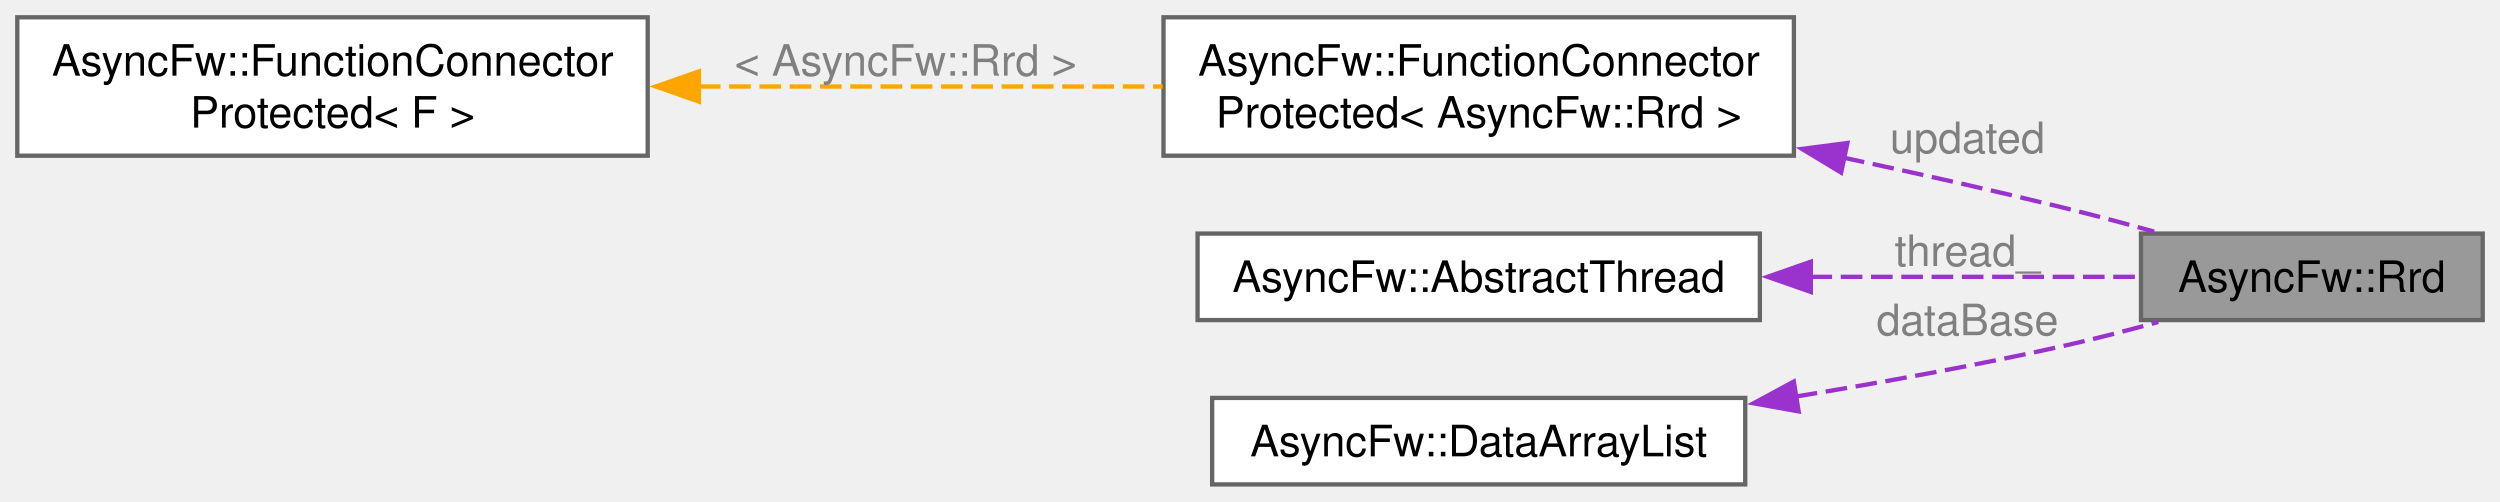
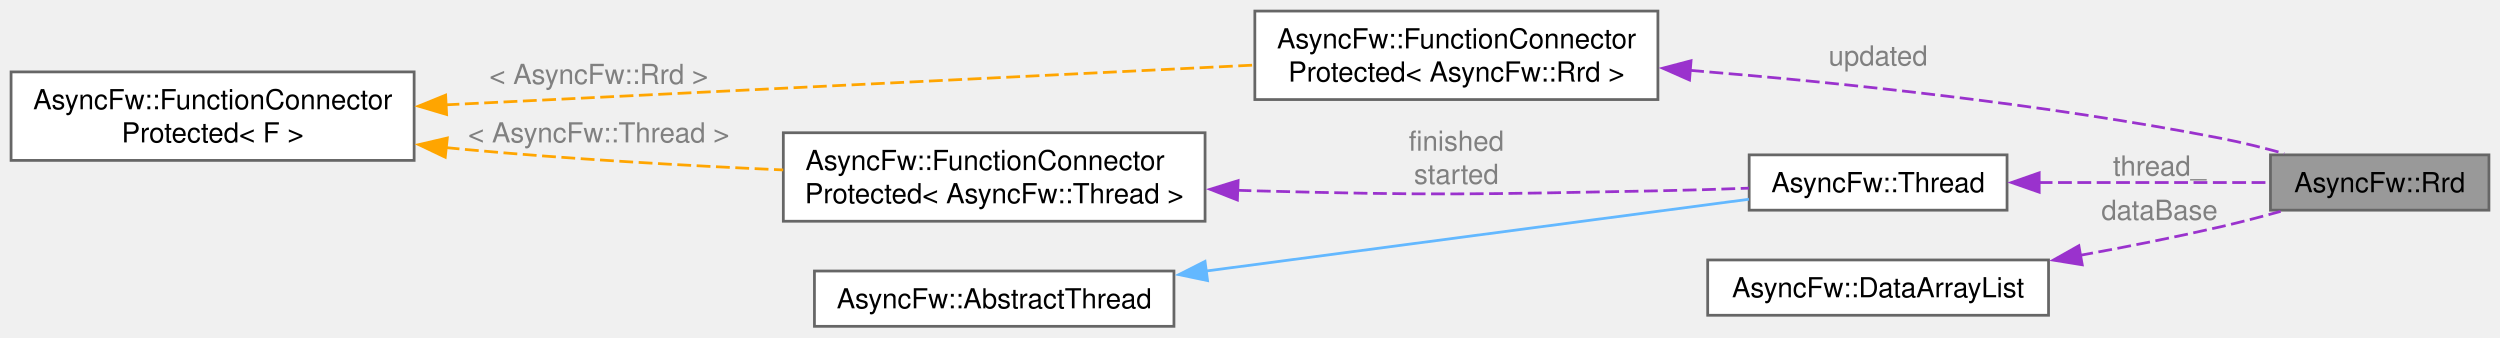
- <svg xmlns="http://www.w3.org/2000/svg" xmlns:xlink="http://www.w3.org/1999/xlink" width="578pt" height="116pt" viewBox="0.00 0.00 578.00 116.00">
-   <g id="graph0" class="graph" transform="scale(1 1) rotate(0) translate(4 112)">
+ <svg xmlns="http://www.w3.org/2000/svg" xmlns:xlink="http://www.w3.org/1999/xlink" width="904pt" height="122pt" viewBox="0.00 0.00 904.00 122.00">
+   <g id="graph0" class="graph" transform="scale(1 1) rotate(0) translate(4 118)">
    <g id="Node000001" class="node">
      <g id="a_Node000001">
        <a xlink:title="The Rrd class.">
-           <polygon fill="#999999" stroke="#666666" points="570,-58 491,-58 491,-38 570,-38 570,-58" />
-           <text text-anchor="middle" x="530.5" y="-44.5" font-family="Helvetica,sans-Serif" font-size="10.00">AsyncFw::Rrd</text>
+           <polygon fill="#999999" stroke="#666666" points="896,-62 817,-62 817,-42 896,-42 896,-62" />
+           <text text-anchor="middle" x="856.5" y="-48.5" font-family="Helvetica,sans-Serif" font-size="10.00">AsyncFw::Rrd</text>
        </a>
      </g>
    </g>
    <g id="Node000002" class="node">
      <g id="a_Node000002">
        <a xlink:href="classAsyncFw_1_1FunctionConnectorProtected.html" target="_top" xlink:title=" ">
-           <polygon fill="white" stroke="#666666" points="410.75,-108 265,-108 265,-76 410.75,-76 410.75,-108" />
-           <text text-anchor="start" x="273" y="-94.5" font-family="Helvetica,sans-Serif" font-size="10.00">AsyncFw::FunctionConnector</text>
-           <text text-anchor="middle" x="337.88" y="-82.5" font-family="Helvetica,sans-Serif" font-size="10.00">Protected&lt; AsyncFw::Rrd &gt;</text>
+           <polygon fill="white" stroke="#666666" points="595.5,-114 449.75,-114 449.75,-82 595.5,-82 595.5,-114" />
+           <text text-anchor="start" x="457.75" y="-100.5" font-family="Helvetica,sans-Serif" font-size="10.00">AsyncFw::FunctionConnector</text>
+           <text text-anchor="middle" x="522.62" y="-88.5" font-family="Helvetica,sans-Serif" font-size="10.00">Protected&lt; AsyncFw::Rrd &gt;</text>
        </a>
      </g>
    </g>
    <g id="edge1_Node000001_Node000002" class="edge">
      <g id="a_edge1_Node000001_Node000002">
        <a xlink:title=" ">
-           <path fill="none" stroke="#9a32cd" stroke-dasharray="5,2" d="M422.11,-75.57C439,-71.97 456.61,-68.03 473,-64 479.83,-62.32 487.08,-60.39 494.04,-58.45" />
-           <polygon fill="#9a32cd" stroke="#9a32cd" points="421.67,-72.09 412.61,-77.57 423.12,-78.94 421.67,-72.09" />
+           <path fill="none" stroke="#9a32cd" stroke-dasharray="5,2" d="M607.15,-92.56C662.03,-88.08 735.21,-80.42 799,-68 806.51,-66.54 814.46,-64.56 821.96,-62.49" />
+           <polygon fill="#9a32cd" stroke="#9a32cd" points="606.93,-89.06 597.24,-93.34 607.48,-96.04 606.93,-89.06" />
        </a>
      </g>
-       <text text-anchor="middle" x="450.88" y="-76.61" font-family="Helvetica,sans-Serif" font-size="10.00" fill="grey"> updated</text>
+       <text text-anchor="middle" x="675.12" y="-94.32" font-family="Helvetica,sans-Serif" font-size="10.00" fill="grey"> updated</text>
    </g>
    <g id="Node000003" class="node">
      <g id="a_Node000003">
        <a xlink:href="classAsyncFw_1_1FunctionConnectorProtected.html" target="_top" xlink:title="Защищенный коннетор, отправитель может быть только один.">
-           <polygon fill="white" stroke="#666666" points="145.75,-108 0,-108 0,-76 145.75,-76 145.75,-108" />
-           <text text-anchor="start" x="8" y="-94.5" font-family="Helvetica,sans-Serif" font-size="10.00">AsyncFw::FunctionConnector</text>
-           <text text-anchor="middle" x="72.88" y="-82.5" font-family="Helvetica,sans-Serif" font-size="10.00">Protected&lt; F &gt;</text>
+           <polygon fill="white" stroke="#666666" points="145.75,-92 0,-92 0,-60 145.75,-60 145.75,-92" />
+           <text text-anchor="start" x="8" y="-78.5" font-family="Helvetica,sans-Serif" font-size="10.00">AsyncFw::FunctionConnector</text>
+           <text text-anchor="middle" x="72.88" y="-66.5" font-family="Helvetica,sans-Serif" font-size="10.00">Protected&lt; F &gt;</text>
        </a>
      </g>
    </g>
    <g id="edge2_Node000002_Node000003" class="edge">
      <g id="a_edge2_Node000002_Node000003">
        <a xlink:title=" ">
-           <path fill="none" stroke="orange" stroke-dasharray="5,2" d="M157.58,-92C192.07,-92 231.64,-92 264.82,-92" />
-           <polygon fill="orange" stroke="orange" points="157.6,-88.5 147.6,-92 157.6,-95.5 157.6,-88.5" />
+           <path fill="none" stroke="orange" stroke-dasharray="5,2" d="M157.11,-80.09C241.16,-84.22 369.65,-90.53 449.49,-94.46" />
+           <polygon fill="orange" stroke="orange" points="157.49,-76.6 147.33,-79.61 157.14,-83.6 157.49,-76.6" />
        </a>
      </g>
-       <text text-anchor="middle" x="205.38" y="-94.5" font-family="Helvetica,sans-Serif" font-size="10.00" fill="grey"> &lt; AsyncFw::Rrd &gt;</text>
+       <text text-anchor="middle" x="212.5" y="-87.62" font-family="Helvetica,sans-Serif" font-size="10.00" fill="grey"> &lt; AsyncFw::Rrd &gt;</text>
+     </g>
+     <g id="Node000006" class="node">
+       <g id="a_Node000006">
+         <a xlink:href="classAsyncFw_1_1FunctionConnectorProtected.html" target="_top" xlink:title=" ">
+           <polygon fill="white" stroke="#666666" points="431.75,-70 279.25,-70 279.25,-38 431.75,-38 431.75,-70" />
+           <text text-anchor="start" x="287.25" y="-56.5" font-family="Helvetica,sans-Serif" font-size="10.00">AsyncFw::FunctionConnector</text>
+           <text text-anchor="middle" x="355.5" y="-44.5" font-family="Helvetica,sans-Serif" font-size="10.00">Protected&lt; AsyncFw::Thread &gt;</text>
+         </a>
+       </g>
+     </g>
+     <g id="edge6_Node000006_Node000003" class="edge">
+       <g id="a_edge6_Node000006_Node000003">
+         <a xlink:title=" ">
+           <path fill="none" stroke="orange" stroke-dasharray="5,2" d="M157.15,-64.64C159.37,-64.42 161.58,-64.2 163.75,-64 201.72,-60.48 244.07,-58.1 279.2,-56.55" />
+           <polygon fill="orange" stroke="orange" points="157,-61.14 147.43,-65.7 157.75,-68.1 157,-61.14" />
+         </a>
+       </g>
+       <text text-anchor="middle" x="212.5" y="-66.5" font-family="Helvetica,sans-Serif" font-size="10.00" fill="grey"> &lt; AsyncFw::Thread &gt;</text>
    </g>
    <g id="Node000004" class="node">
      <g id="a_Node000004">
-         <a xlink:href="classAsyncFw_1_1AbstractThread.html" target="_top" xlink:title="The AbstractThread class provides the base functionality for thread management.">
-           <polygon fill="white" stroke="#666666" points="402.88,-58 272.88,-58 272.88,-38 402.88,-38 402.88,-58" />
-           <text text-anchor="middle" x="337.88" y="-44.5" font-family="Helvetica,sans-Serif" font-size="10.00">AsyncFw::AbstractThread</text>
+         <a xlink:href="classAsyncFw_1_1Thread.html" target="_top" xlink:title="AsyncFw::Thread thread with sockets.">
+           <polygon fill="white" stroke="#666666" points="721.75,-62 628.5,-62 628.5,-42 721.75,-42 721.75,-62" />
+           <text text-anchor="middle" x="675.12" y="-48.5" font-family="Helvetica,sans-Serif" font-size="10.00">AsyncFw::Thread</text>
        </a>
      </g>
    </g>
    <g id="edge3_Node000001_Node000004" class="edge">
      <g id="a_edge3_Node000001_Node000004">
        <a xlink:title=" ">
-           <path fill="none" stroke="#9a32cd" stroke-dasharray="5,2" d="M414.58,-48C440.7,-48 468.87,-48 490.78,-48" />
-           <polygon fill="#9a32cd" stroke="#9a32cd" points="414.66,-44.5 404.66,-48 414.66,-51.5 414.66,-44.5" />
+           <path fill="none" stroke="#9a32cd" stroke-dasharray="5,2" d="M733.18,-52C760.36,-52 792.18,-52 816.54,-52" />
+           <polygon fill="#9a32cd" stroke="#9a32cd" points="733.37,-48.5 723.37,-52 733.37,-55.5 733.37,-48.5" />
        </a>
      </g>
-       <text text-anchor="middle" x="450.88" y="-50.5" font-family="Helvetica,sans-Serif" font-size="10.00" fill="grey"> thread_</text>
+       <text text-anchor="middle" x="776.88" y="-54.5" font-family="Helvetica,sans-Serif" font-size="10.00" fill="grey"> thread_</text>
    </g>
    <g id="Node000005" class="node">
      <g id="a_Node000005">
-         <a xlink:href="classAsyncFw_1_1DataArrayList.html" target="_top" xlink:title="The DataArrayList class.">
-           <polygon fill="white" stroke="#666666" points="399.5,-20 276.25,-20 276.25,0 399.5,0 399.5,-20" />
-           <text text-anchor="middle" x="337.88" y="-6.5" font-family="Helvetica,sans-Serif" font-size="10.00">AsyncFw::DataArrayList</text>
+         <a xlink:href="classAsyncFw_1_1AbstractThread.html" target="_top" xlink:title="The AbstractThread class provides the base functionality for thread management.">
+           <polygon fill="white" stroke="#666666" points="420.5,-20 290.5,-20 290.5,0 420.5,0 420.5,-20" />
+           <text text-anchor="middle" x="355.5" y="-6.5" font-family="Helvetica,sans-Serif" font-size="10.00">AsyncFw::AbstractThread</text>
        </a>
      </g>
    </g>
-     <g id="edge4_Node000001_Node000005" class="edge">
-       <g id="a_edge4_Node000001_Node000005">
+     <g id="edge4_Node000004_Node000005" class="edge">
+       <g id="a_edge4_Node000004_Node000005">
        <a xlink:title=" ">
-           <path fill="none" stroke="#9a32cd" stroke-dasharray="5,2" d="M411.2,-20.32C431.3,-23.61 453.08,-27.56 473,-32 480.16,-33.6 487.77,-35.56 495,-37.56" />
-           <polygon fill="#9a32cd" stroke="#9a32cd" points="411.84,-16.88 401.41,-18.76 410.73,-23.79 411.84,-16.88" />
+           <path fill="none" stroke="#63b8ff" d="M431.9,-19.97C493,-28.05 577.1,-39.17 628.43,-45.96" />
+           <polygon fill="#63b8ff" stroke="#63b8ff" points="432.65,-16.54 422.28,-18.7 431.73,-23.48 432.65,-16.54" />
        </a>
      </g>
-       <text text-anchor="middle" x="450.88" y="-34.5" font-family="Helvetica,sans-Serif" font-size="10.00" fill="grey"> dataBase</text>
+     </g>
+     <g id="edge5_Node000004_Node000006" class="edge">
+       <g id="a_edge5_Node000004_Node000006">
+         <a xlink:title=" ">
+           <path fill="none" stroke="#9a32cd" stroke-dasharray="5,2" d="M443.48,-49.19C445.59,-49.12 447.68,-49.06 449.75,-49 514.5,-47.27 530.73,-47.76 595.5,-49 606.15,-49.2 617.61,-49.56 628.4,-49.96" />
+           <polygon fill="#9a32cd" stroke="#9a32cd" points="443.44,-45.68 433.58,-49.55 443.7,-52.68 443.44,-45.68" />
+         </a>
+       </g>
+       <text text-anchor="middle" x="522.62" y="-63.5" font-family="Helvetica,sans-Serif" font-size="10.00" fill="grey"> finished</text>
+       <text text-anchor="middle" x="522.62" y="-51.5" font-family="Helvetica,sans-Serif" font-size="10.00" fill="grey">started</text>
+     </g>
+     <g id="Node000007" class="node">
+       <g id="a_Node000007">
+         <a xlink:href="classAsyncFw_1_1DataArrayList.html" target="_top" xlink:title="The DataArrayList class.">
+           <polygon fill="white" stroke="#666666" points="736.75,-24 613.5,-24 613.5,-4 736.75,-4 736.75,-24" />
+           <text text-anchor="middle" x="675.12" y="-10.5" font-family="Helvetica,sans-Serif" font-size="10.00">AsyncFw::DataArrayList</text>
+         </a>
+       </g>
+     </g>
+     <g id="edge7_Node000001_Node000007" class="edge">
+       <g id="a_edge7_Node000001_Node000007">
+         <a xlink:title=" ">
+           <path fill="none" stroke="#9a32cd" stroke-dasharray="5,2" d="M747.89,-25.62C764.72,-28.68 782.54,-32.21 799,-36 806.05,-37.63 813.54,-39.58 820.68,-41.56" />
+           <polygon fill="#9a32cd" stroke="#9a32cd" points="748.94,-22.25 738.48,-23.94 747.71,-29.14 748.94,-22.25" />
+         </a>
+       </g>
+       <text text-anchor="middle" x="776.88" y="-38.5" font-family="Helvetica,sans-Serif" font-size="10.00" fill="grey"> dataBase</text>
    </g>
  </g>
</svg>
